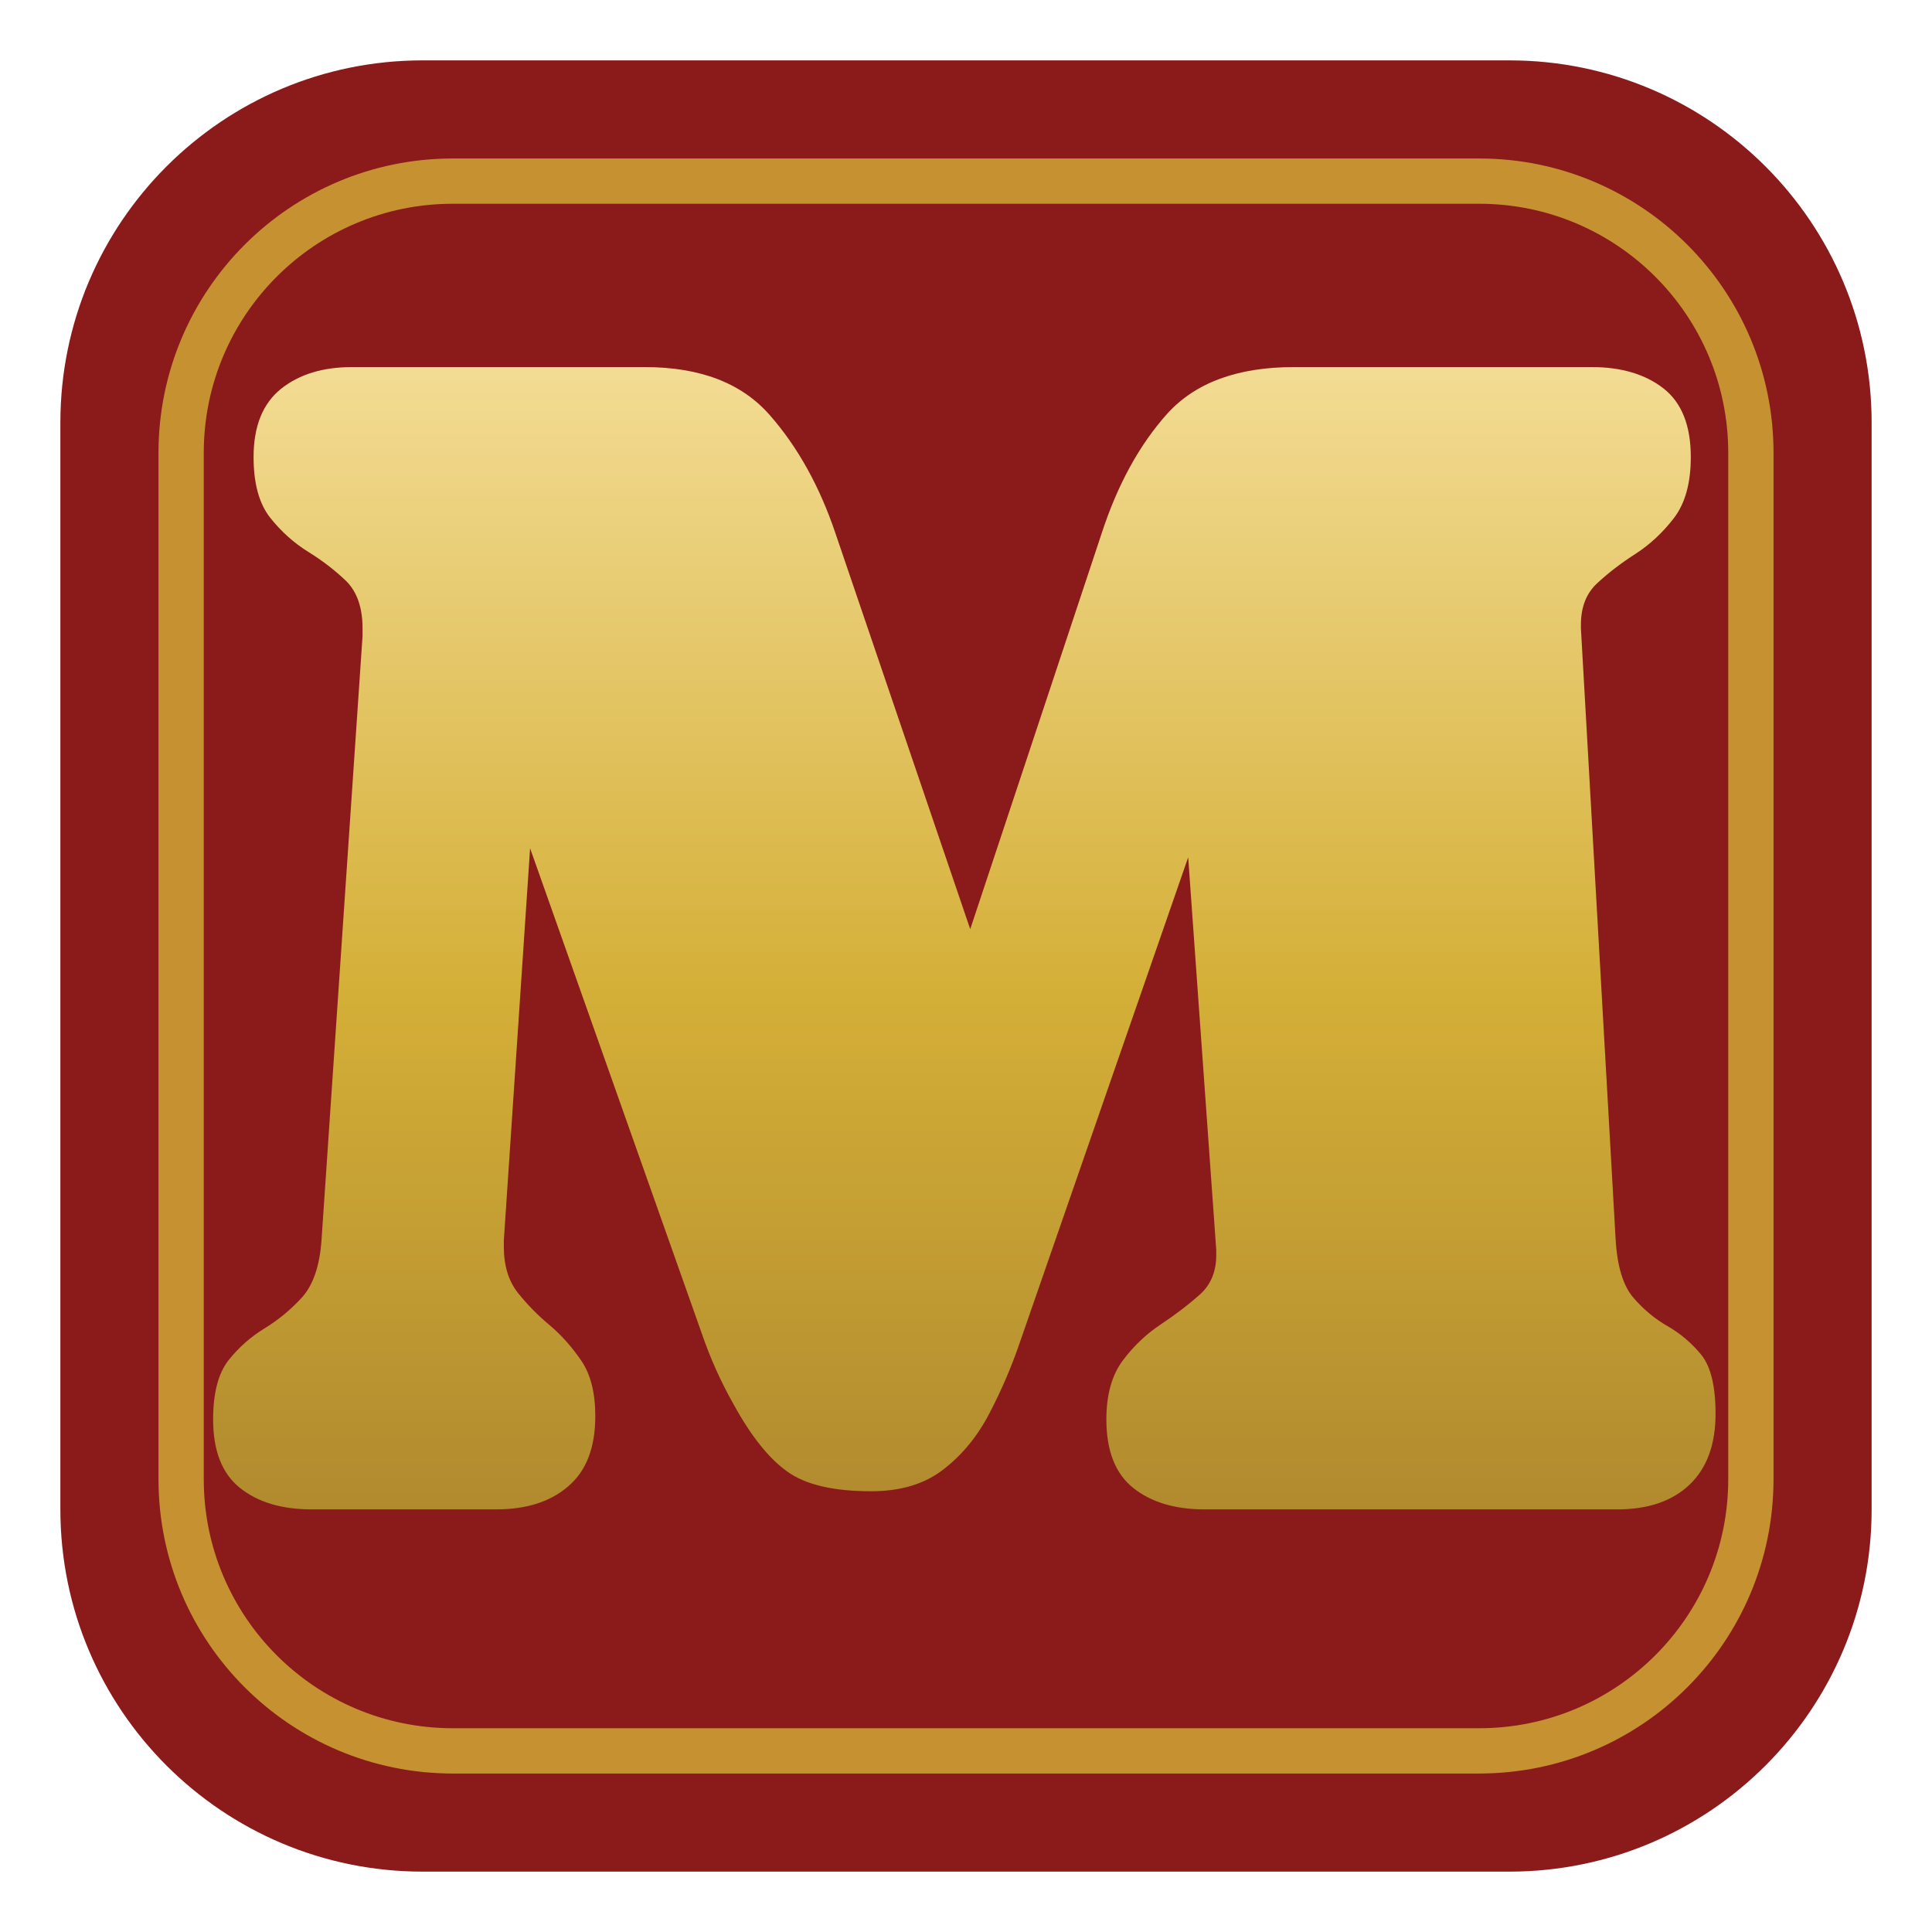
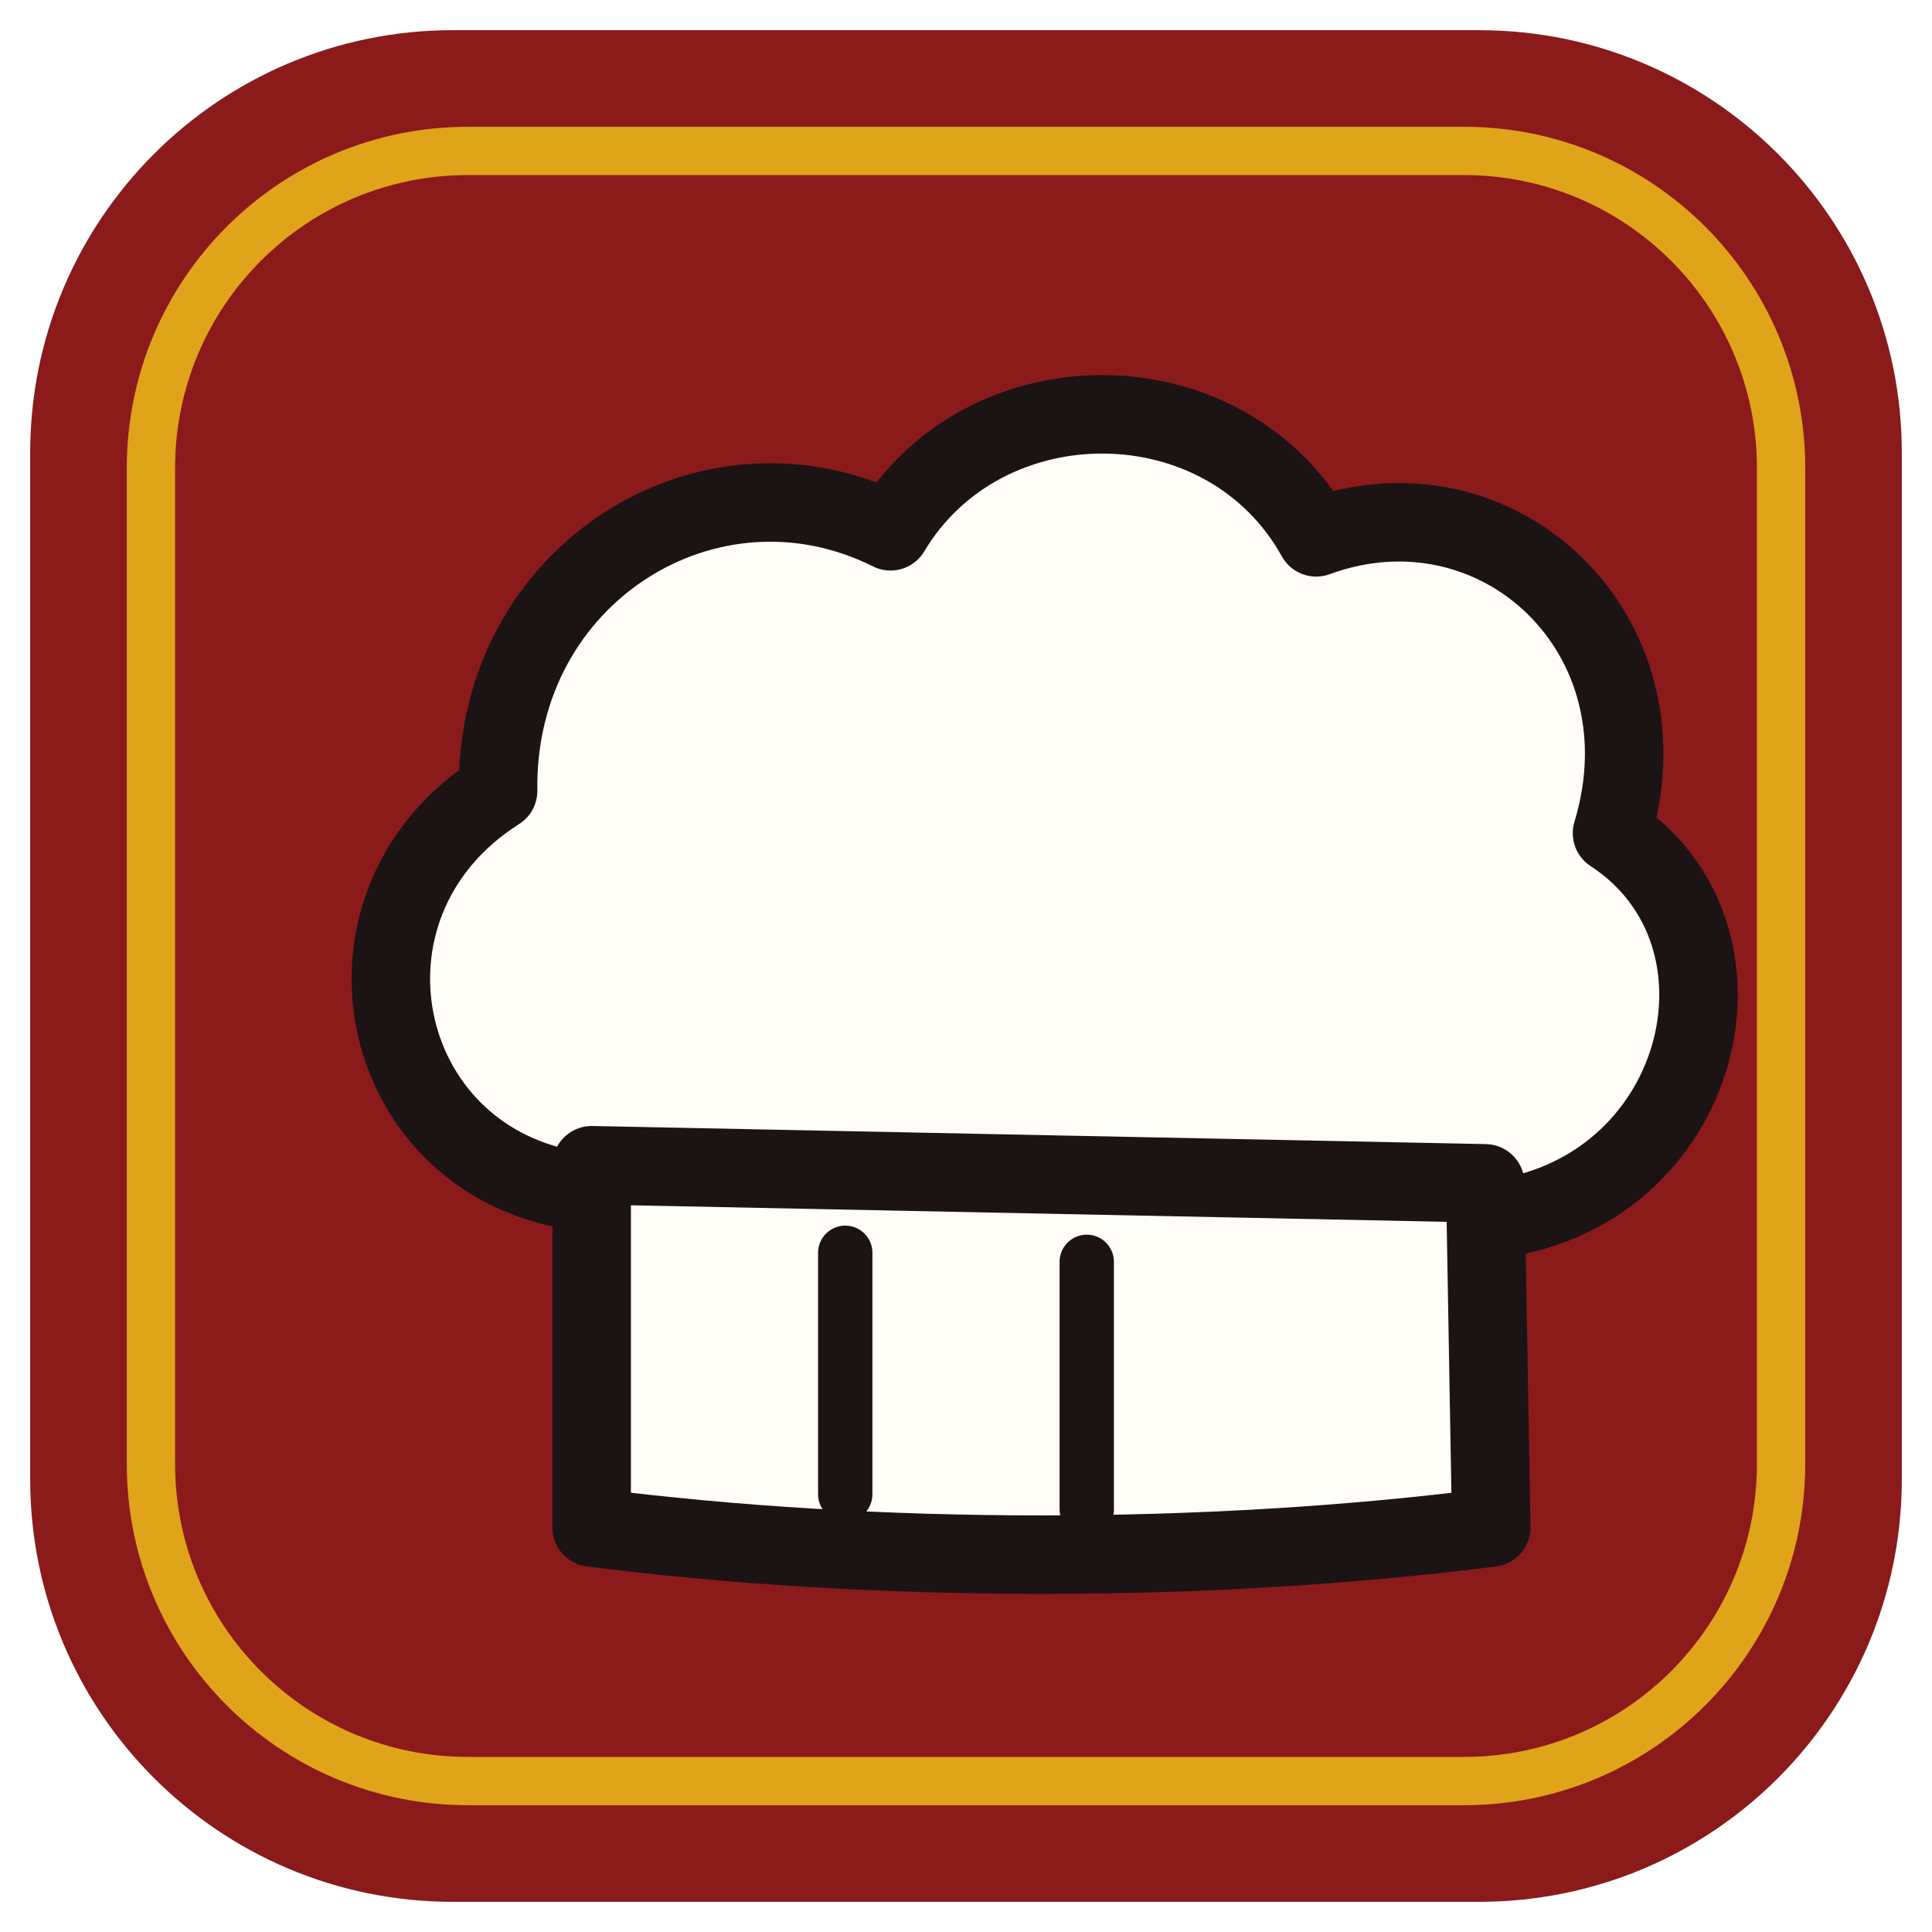
<svg xmlns="http://www.w3.org/2000/svg" viewBox="0 0 64 64">
-   <defs>
-     <linearGradient id="g" x1="0" y1="0" x2="0" y2="1">
-       <stop offset="0" stop-color="#F3DC94" />
-       <stop offset=".55" stop-color="#D4AF37" />
-       <stop offset="1" stop-color="#B08A2E" />
-     </linearGradient>
-   </defs>
-   <rect x="2" y="2" width="60" height="60" rx="12" fill="#8B1A1A" />
-   <rect x="6" y="6" width="52" height="52" rx="9" fill="none" stroke="#D4AF37" stroke-width="1.5" opacity=".8" />
-   <path d="M12.52-3.09L12.52-3.09Q12.52-1.53 11.63-0.77Q10.75 0 9.24 0L9.24 0L3.12 0Q1.64 0 0.75-0.71Q-0.14-1.42-0.14-2.98L-0.14-2.98Q-0.14-4.29 0.37-4.94Q0.88-5.58 1.57-6.00Q2.27-6.43 2.82-7.04Q3.36-7.66 3.45-8.91L3.45-8.91L4.81-28.93L4.81-29.18Q4.81-30.21 4.27-30.75Q3.72-31.28 3.01-31.72Q2.30-32.16 1.75-32.85Q1.20-33.55 1.20-34.86L1.20-34.86Q1.20-36.39 2.11-37.12Q3.01-37.84 4.46-37.84L4.46-37.84L14.16-37.84Q16.90-37.84 18.29-36.26Q19.69-34.67 20.48-32.32L20.48-32.32L24.94-19.22L29.29-32.32Q30.08-34.75 31.47-36.30Q32.87-37.84 35.66-37.84L35.66-37.84L45.53-37.84Q47.00-37.84 47.91-37.13Q48.81-36.42 48.81-34.86L48.81-34.86Q48.81-33.58 48.26-32.85Q47.71-32.13 46.99-31.66Q46.27-31.20 45.72-30.69Q45.17-30.19 45.17-29.31L45.17-29.31L45.17-29.18L46.32-8.94Q46.40-7.60 46.91-7.01Q47.41-6.43 48.04-6.07Q48.67-5.71 49.15-5.13Q49.63-4.54 49.63-3.17L49.63-3.17Q49.63-1.64 48.77-0.82Q47.91 0 46.38 0L46.38 0L32.70 0Q31.23 0 30.34-0.71Q29.45-1.42 29.45-2.98L29.45-2.98Q29.45-4.21 30.00-4.94Q30.54-5.66 31.27-6.14Q31.99-6.62 32.54-7.11Q33.09-7.60 33.09-8.42L33.09-8.42L33.09-8.59L32.16-21.60L26.58-5.52Q26.17-4.32 25.58-3.19Q24.99-2.05 24.06-1.33Q23.13-0.60 21.66-0.60L21.66-0.60Q19.77-0.60 18.87-1.26Q17.96-1.91 17.09-3.50L17.09-3.50Q16.46-4.62 16.05-5.82L16.05-5.82L10.36-21.90L9.49-8.91L9.49-8.70Q9.49-7.77 9.95-7.18Q10.42-6.59 11.01-6.10Q11.59-5.61 12.06-4.92Q12.52-4.24 12.52-3.09Z" transform="translate(7.2 50) scale(1)" fill="url(#g)" />
+   <rect x="1" y="1" width="62" height="62" rx="14" fill="#8B1A1A" />
+   <rect x="5" y="5" width="54" height="54" rx="10.5" fill="none" stroke="#E8B31A" stroke-width="1.6" opacity=".9" />
+   <g stroke="#1C1414" stroke-width="2.6" stroke-linejoin="round" fill="#FFFDF7">
+     <path d="M19.5,39.5 C12.5,38.8 10.5,30 16.5,26.2 C16.4,19 23.5,14.6 29.5,17.6 C32.6,12.4 40.6,12.4 43.6,17.8 C49.6,15.6 55.4,21 53.4,27.6 C58.6,31 56.4,39.6 49.4,40.4 Z" />
+     <path d="M19.6,38.6 L49.2,39.2 L49.4,50.6 C40,51.8 29,51.8 19.6,50.6 Z" />
+   </g>
+   <path d="M28,41.5 L28,49.5 M36,41.8 L36,50" stroke="#1C1414" stroke-width="1.8" stroke-linecap="round" />
</svg>
